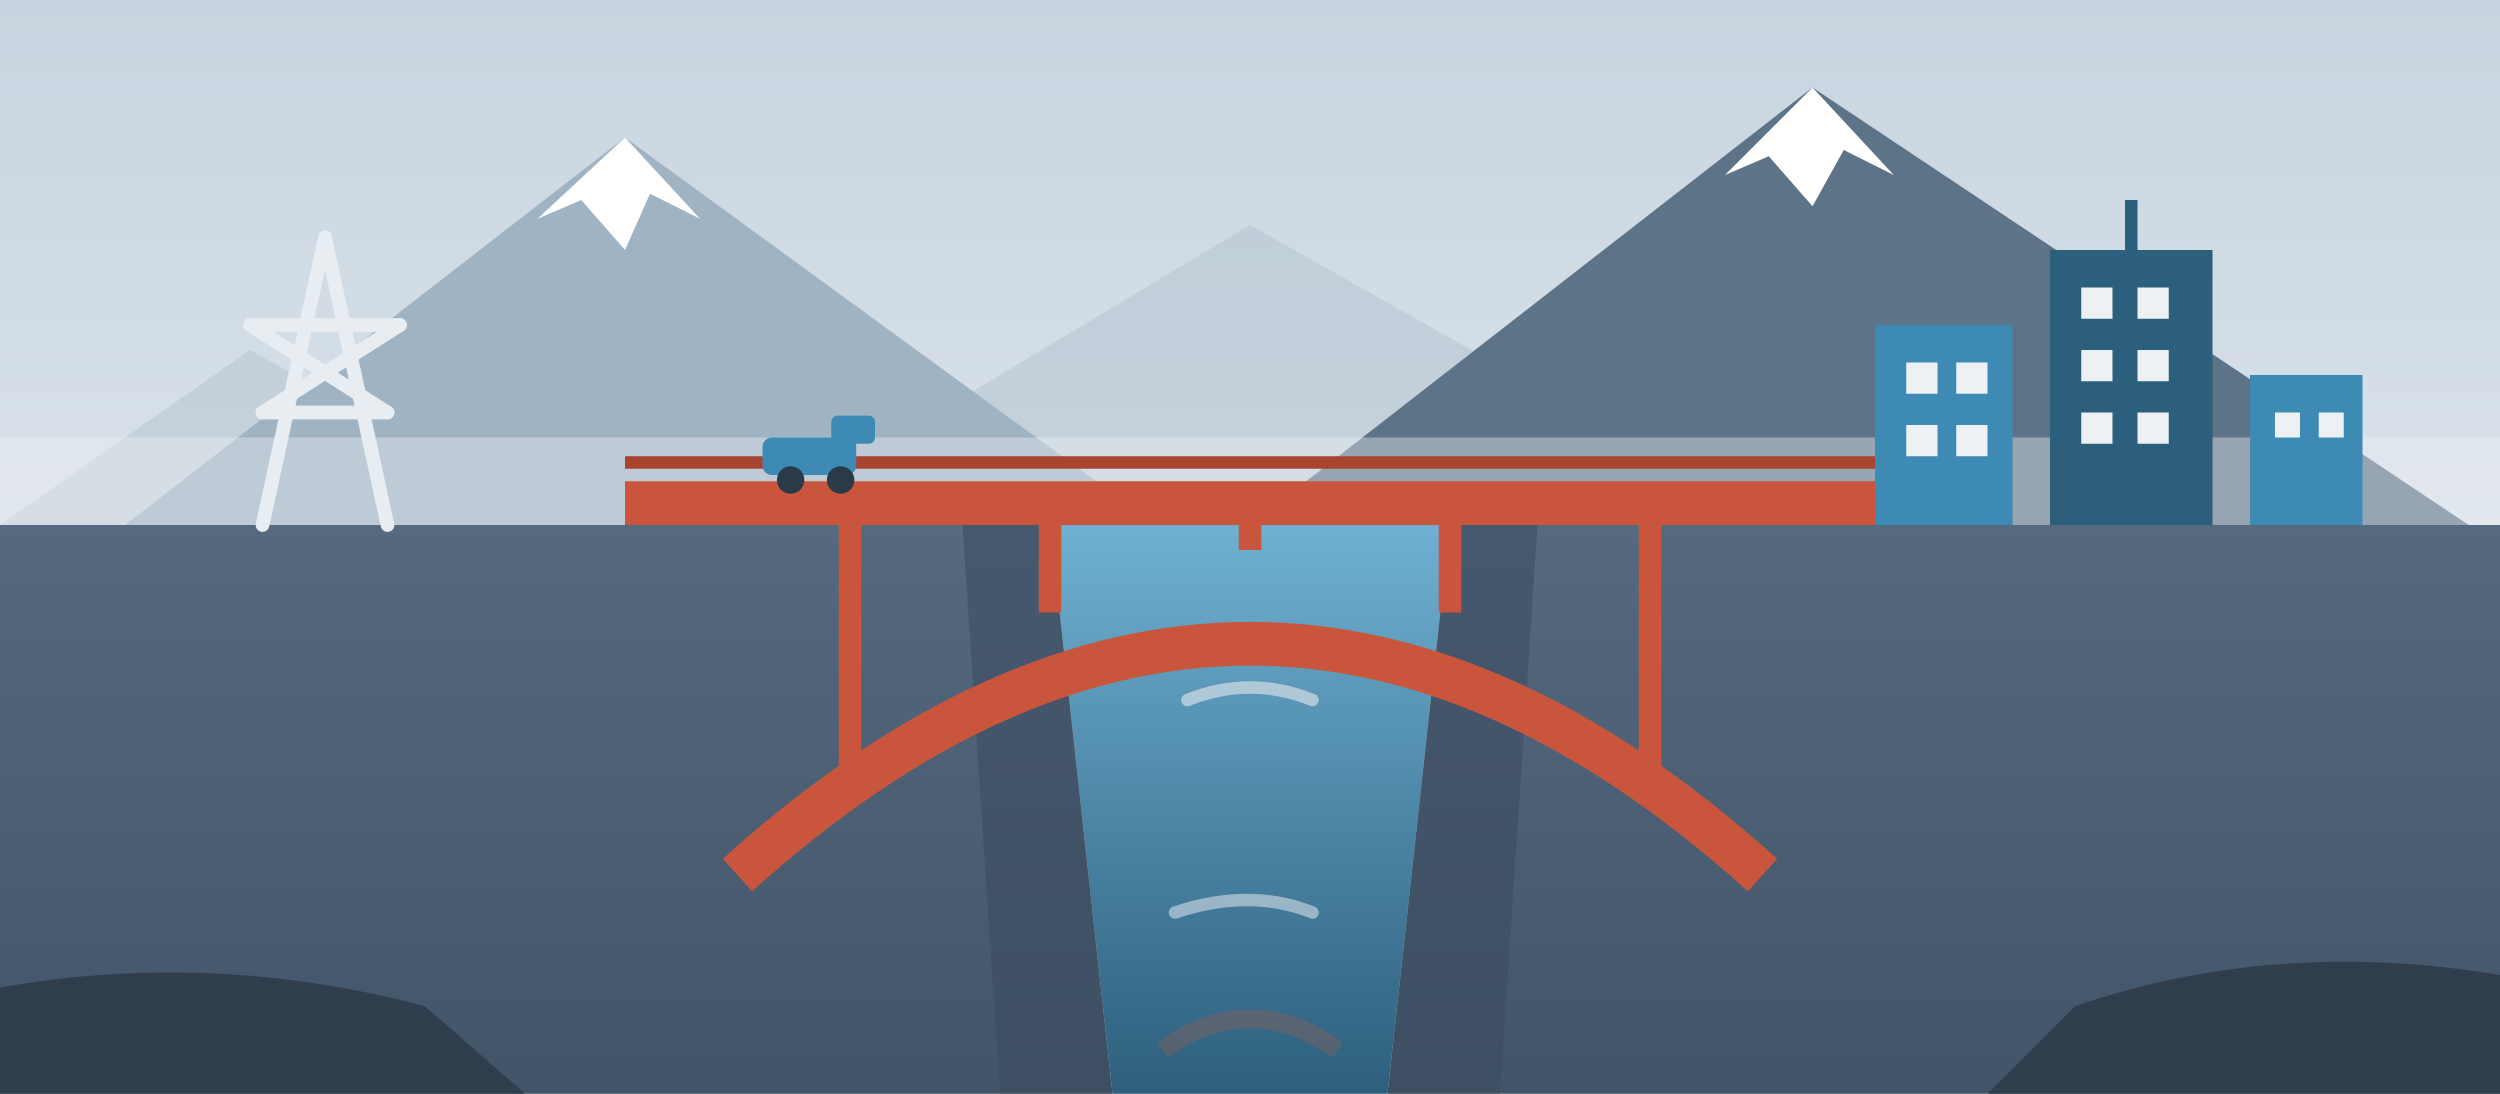
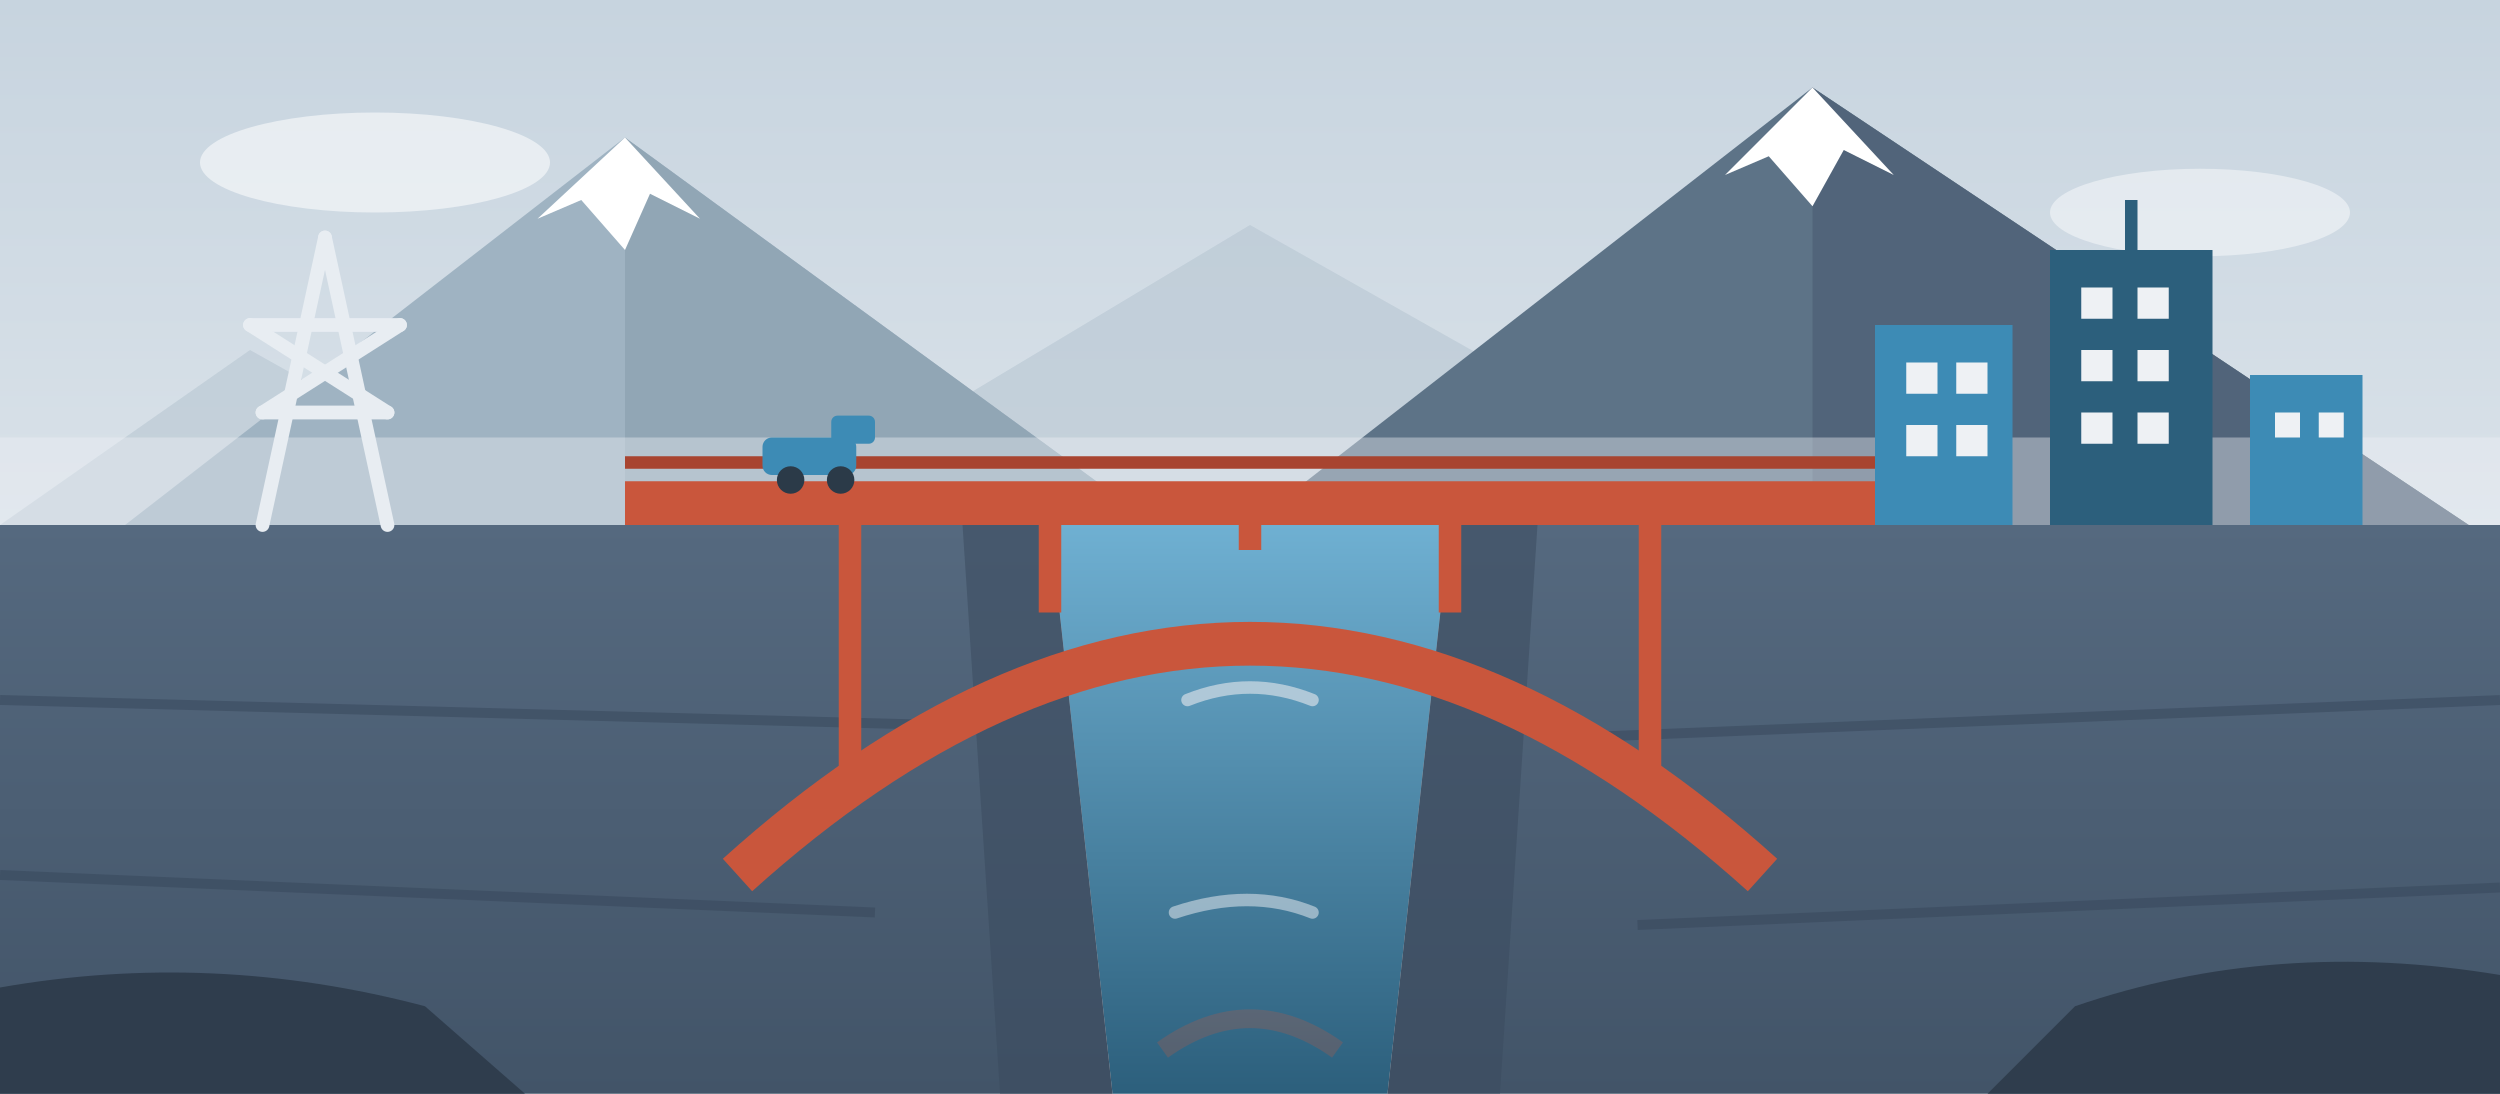
<svg xmlns="http://www.w3.org/2000/svg" viewBox="0 0 400 175" role="img" aria-label="Infrastructure">
  <defs>
    <linearGradient id="isky" x1="0" y1="0" x2="0" y2="1">
      <stop offset="0" stop-color="#c7d4df" />
      <stop offset="1" stop-color="#eef1f4" />
    </linearGradient>
    <linearGradient id="igorge" x1="0" y1="0" x2="0" y2="1">
      <stop offset="0" stop-color="#6fb0d2" />
      <stop offset="1" stop-color="#2c5f7c" />
    </linearGradient>
    <linearGradient id="icliff" x1="0" y1="0" x2="0" y2="1">
      <stop offset="0" stop-color="#55697f" />
      <stop offset="1" stop-color="#425468" />
    </linearGradient>
  </defs>
  <rect width="400" height="175" fill="url(#isky)" />
  <path d="M120 84 L200 36 L285 84 Z" fill="#b7c6d2" opacity="0.6" />
  <path d="M0 84 L40 56 L90 84 Z" fill="#b7c6d2" opacity="0.6" />
+   <g fill="#ffffff">
+     <ellipse cx="60" cy="26" rx="28" ry="8" opacity="0.55" />
+     <ellipse cx="352" cy="34" rx="24" ry="7" opacity="0.45" />
+   </g>
  <path d="M20 84 L100 22 L185 84 Z" fill="#9fb3c2" />
+   <path d="M100 22 L185 84 L100 84 Z" fill="#8da2b2" opacity="0.8" />
  <path d="M100 22 L112 35 L104 31 L100 40 L93 32 L86 35 Z" fill="#ffffff" />
  <path d="M200 84 L290 14 L395 84 Z" fill="#5d7387" />
+   <path d="M290 14 L395 84 L290 84 Z" fill="#4f6278" opacity="0.85" />
  <path d="M290 14 L303 28 L295 24 L290 33 L283 25 L276 28 Z" fill="#ffffff" />
  <rect x="0" y="70" width="400" height="14" fill="#eef1f4" opacity="0.4" />
  <path d="M168 84 L232 84 L222 175 L178 175 Z" fill="url(#igorge)" />
  <path d="M190 112 q10 -4 20 0" stroke="#d3dde6" stroke-width="2" fill="none" stroke-linecap="round" opacity="0.7" />
  <path d="M188 146 q12 -4 22 0" stroke="#d3dde6" stroke-width="2" fill="none" stroke-linecap="round" opacity="0.6" />
  <path d="M186 168 Q200 158 214 168" stroke="#c9563c" stroke-width="3" fill="none" opacity="0.25" />
  <path d="M0 84 L168 84 L178 175 L0 175 Z" fill="url(#icliff)" />
  <path d="M232 84 L400 84 L400 175 L222 175 Z" fill="url(#icliff)" />
  <path d="M168 84 L178 175 L160 175 L154 84 Z" fill="#3a4b5e" opacity="0.55" />
  <path d="M232 84 L222 175 L240 175 L246 84 Z" fill="#3a4b5e" opacity="0.55" />
+   <g stroke="#36465a" stroke-width="1.6" opacity="0.5">
+     <line x1="0" y1="112" x2="150" y2="116" />
+     <line x1="0" y1="140" x2="140" y2="146" />
+     <line x1="252" y1="118" x2="400" y2="112" />
+     <line x1="262" y1="148" x2="400" y2="142" />
+   </g>
  <path d="M118 140 Q200 66 282 140" stroke="#c9563c" stroke-width="7" fill="none" />
  <g stroke="#c9563c" stroke-width="3.6">
    <line x1="136" y1="84" x2="136" y2="124" />
    <line x1="168" y1="84" x2="168" y2="98" />
    <line x1="200" y1="84" x2="200" y2="88" />
    <line x1="232" y1="84" x2="232" y2="98" />
    <line x1="264" y1="84" x2="264" y2="124" />
  </g>
  <rect x="100" y="77" width="200" height="7" fill="#c9563c" />
  <line x1="100" y1="74" x2="300" y2="74" stroke="#a84430" stroke-width="2" />
  <g>
    <rect x="122" y="70" width="15" height="6" rx="1.5" fill="#3d8bb5" />
    <rect x="133" y="66.5" width="7" height="4.5" rx="1" fill="#3d8bb5" />
    <circle cx="126.5" cy="76.8" r="2.2" fill="#2b3a48" />
    <circle cx="134.5" cy="76.8" r="2.2" fill="#2b3a48" />
  </g>
  <rect x="300" y="52" width="22" height="32" fill="#3d8bb5" />
  <rect x="328" y="40" width="26" height="44" fill="#2c5f7c" />
  <rect x="360" y="60" width="18" height="24" fill="#3d8bb5" />
  <line x1="341" y1="40" x2="341" y2="32" stroke="#2c5f7c" stroke-width="2" />
  <g fill="#eef1f4">
    <rect x="305" y="58" width="5" height="5" />
    <rect x="313" y="58" width="5" height="5" />
    <rect x="305" y="68" width="5" height="5" />
    <rect x="313" y="68" width="5" height="5" />
    <rect x="333" y="46" width="5" height="5" />
    <rect x="342" y="46" width="5" height="5" />
    <rect x="333" y="56" width="5" height="5" />
    <rect x="342" y="56" width="5" height="5" />
    <rect x="333" y="66" width="5" height="5" />
    <rect x="342" y="66" width="5" height="5" />
    <rect x="364" y="66" width="4" height="4" />
    <rect x="371" y="66" width="4" height="4" />
  </g>
  <g stroke="#e8edf2" stroke-width="2.2" fill="none" stroke-linecap="round">
    <line x1="52" y1="38" x2="42" y2="84" />
    <line x1="52" y1="38" x2="62" y2="84" />
    <line x1="40" y1="52" x2="64" y2="52" />
    <line x1="42" y1="66" x2="62" y2="66" />
    <line x1="40" y1="52" x2="62" y2="66" />
    <line x1="64" y1="52" x2="42" y2="66" />
  </g>
  <path d="M0 175 L0 158 Q34 152 68 161 L84 175 Z" fill="#2f3d4d" />
  <path d="M400 175 L400 156 Q364 150 332 161 L318 175 Z" fill="#2f3d4d" />
</svg>
